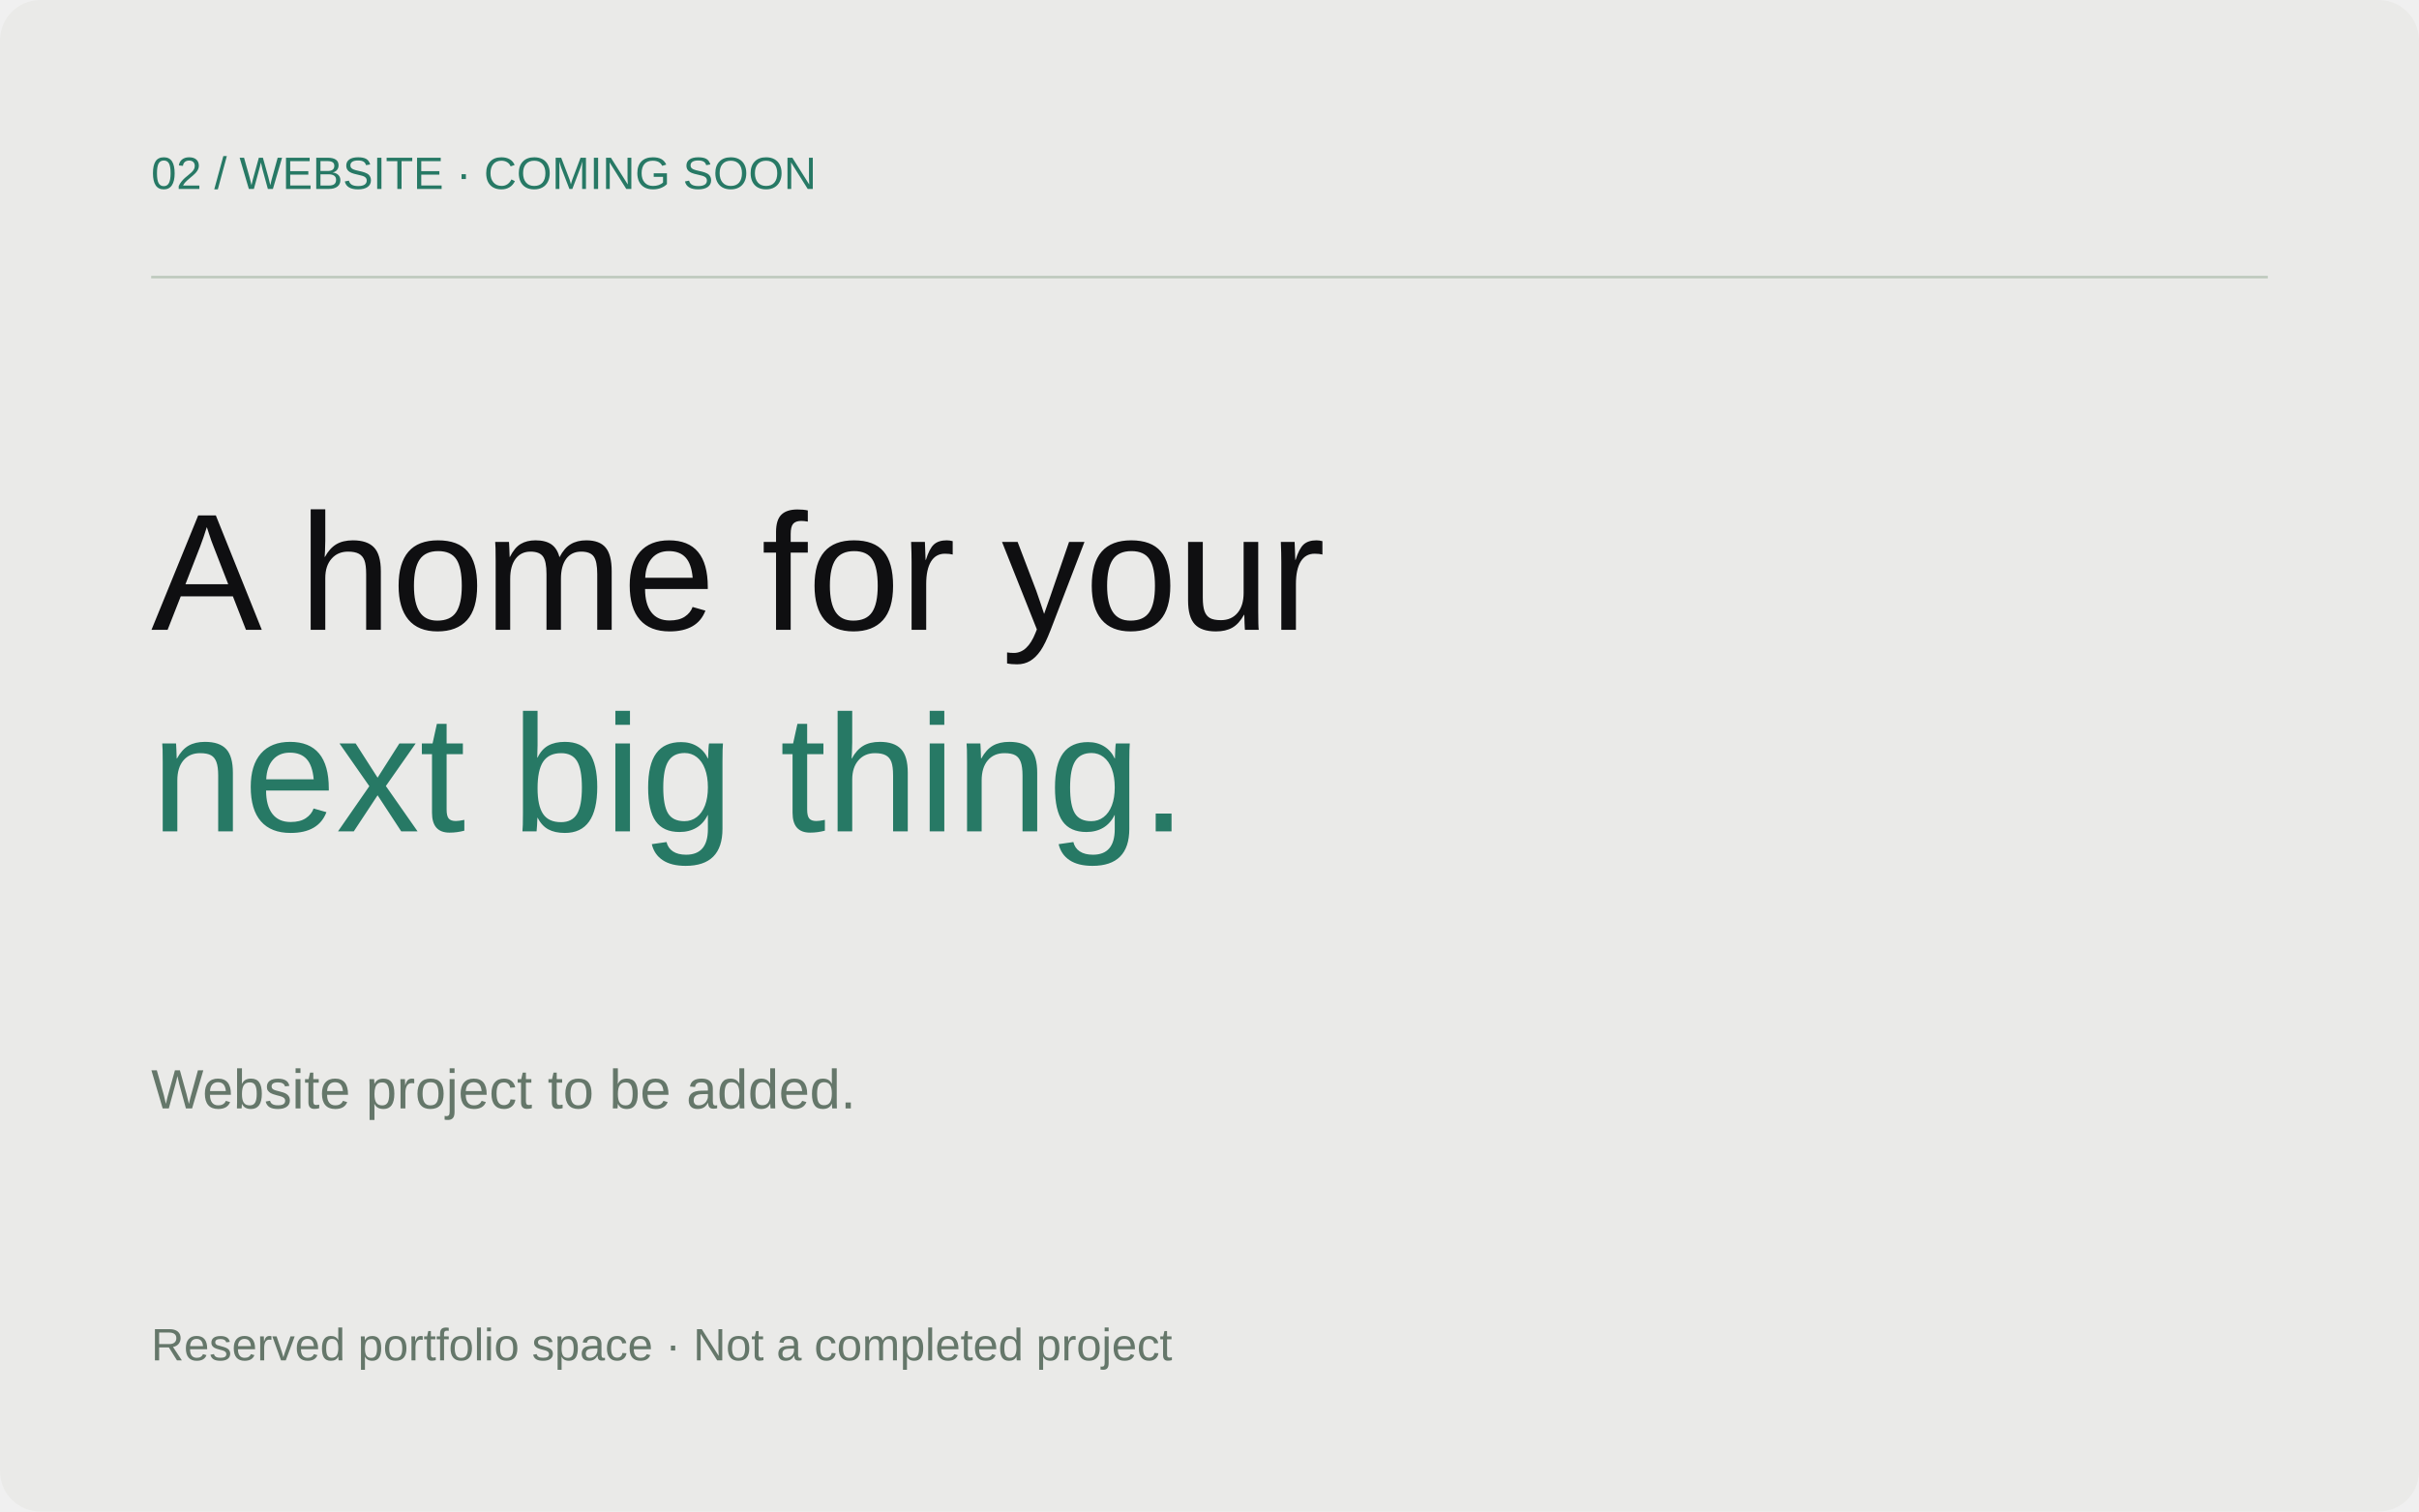
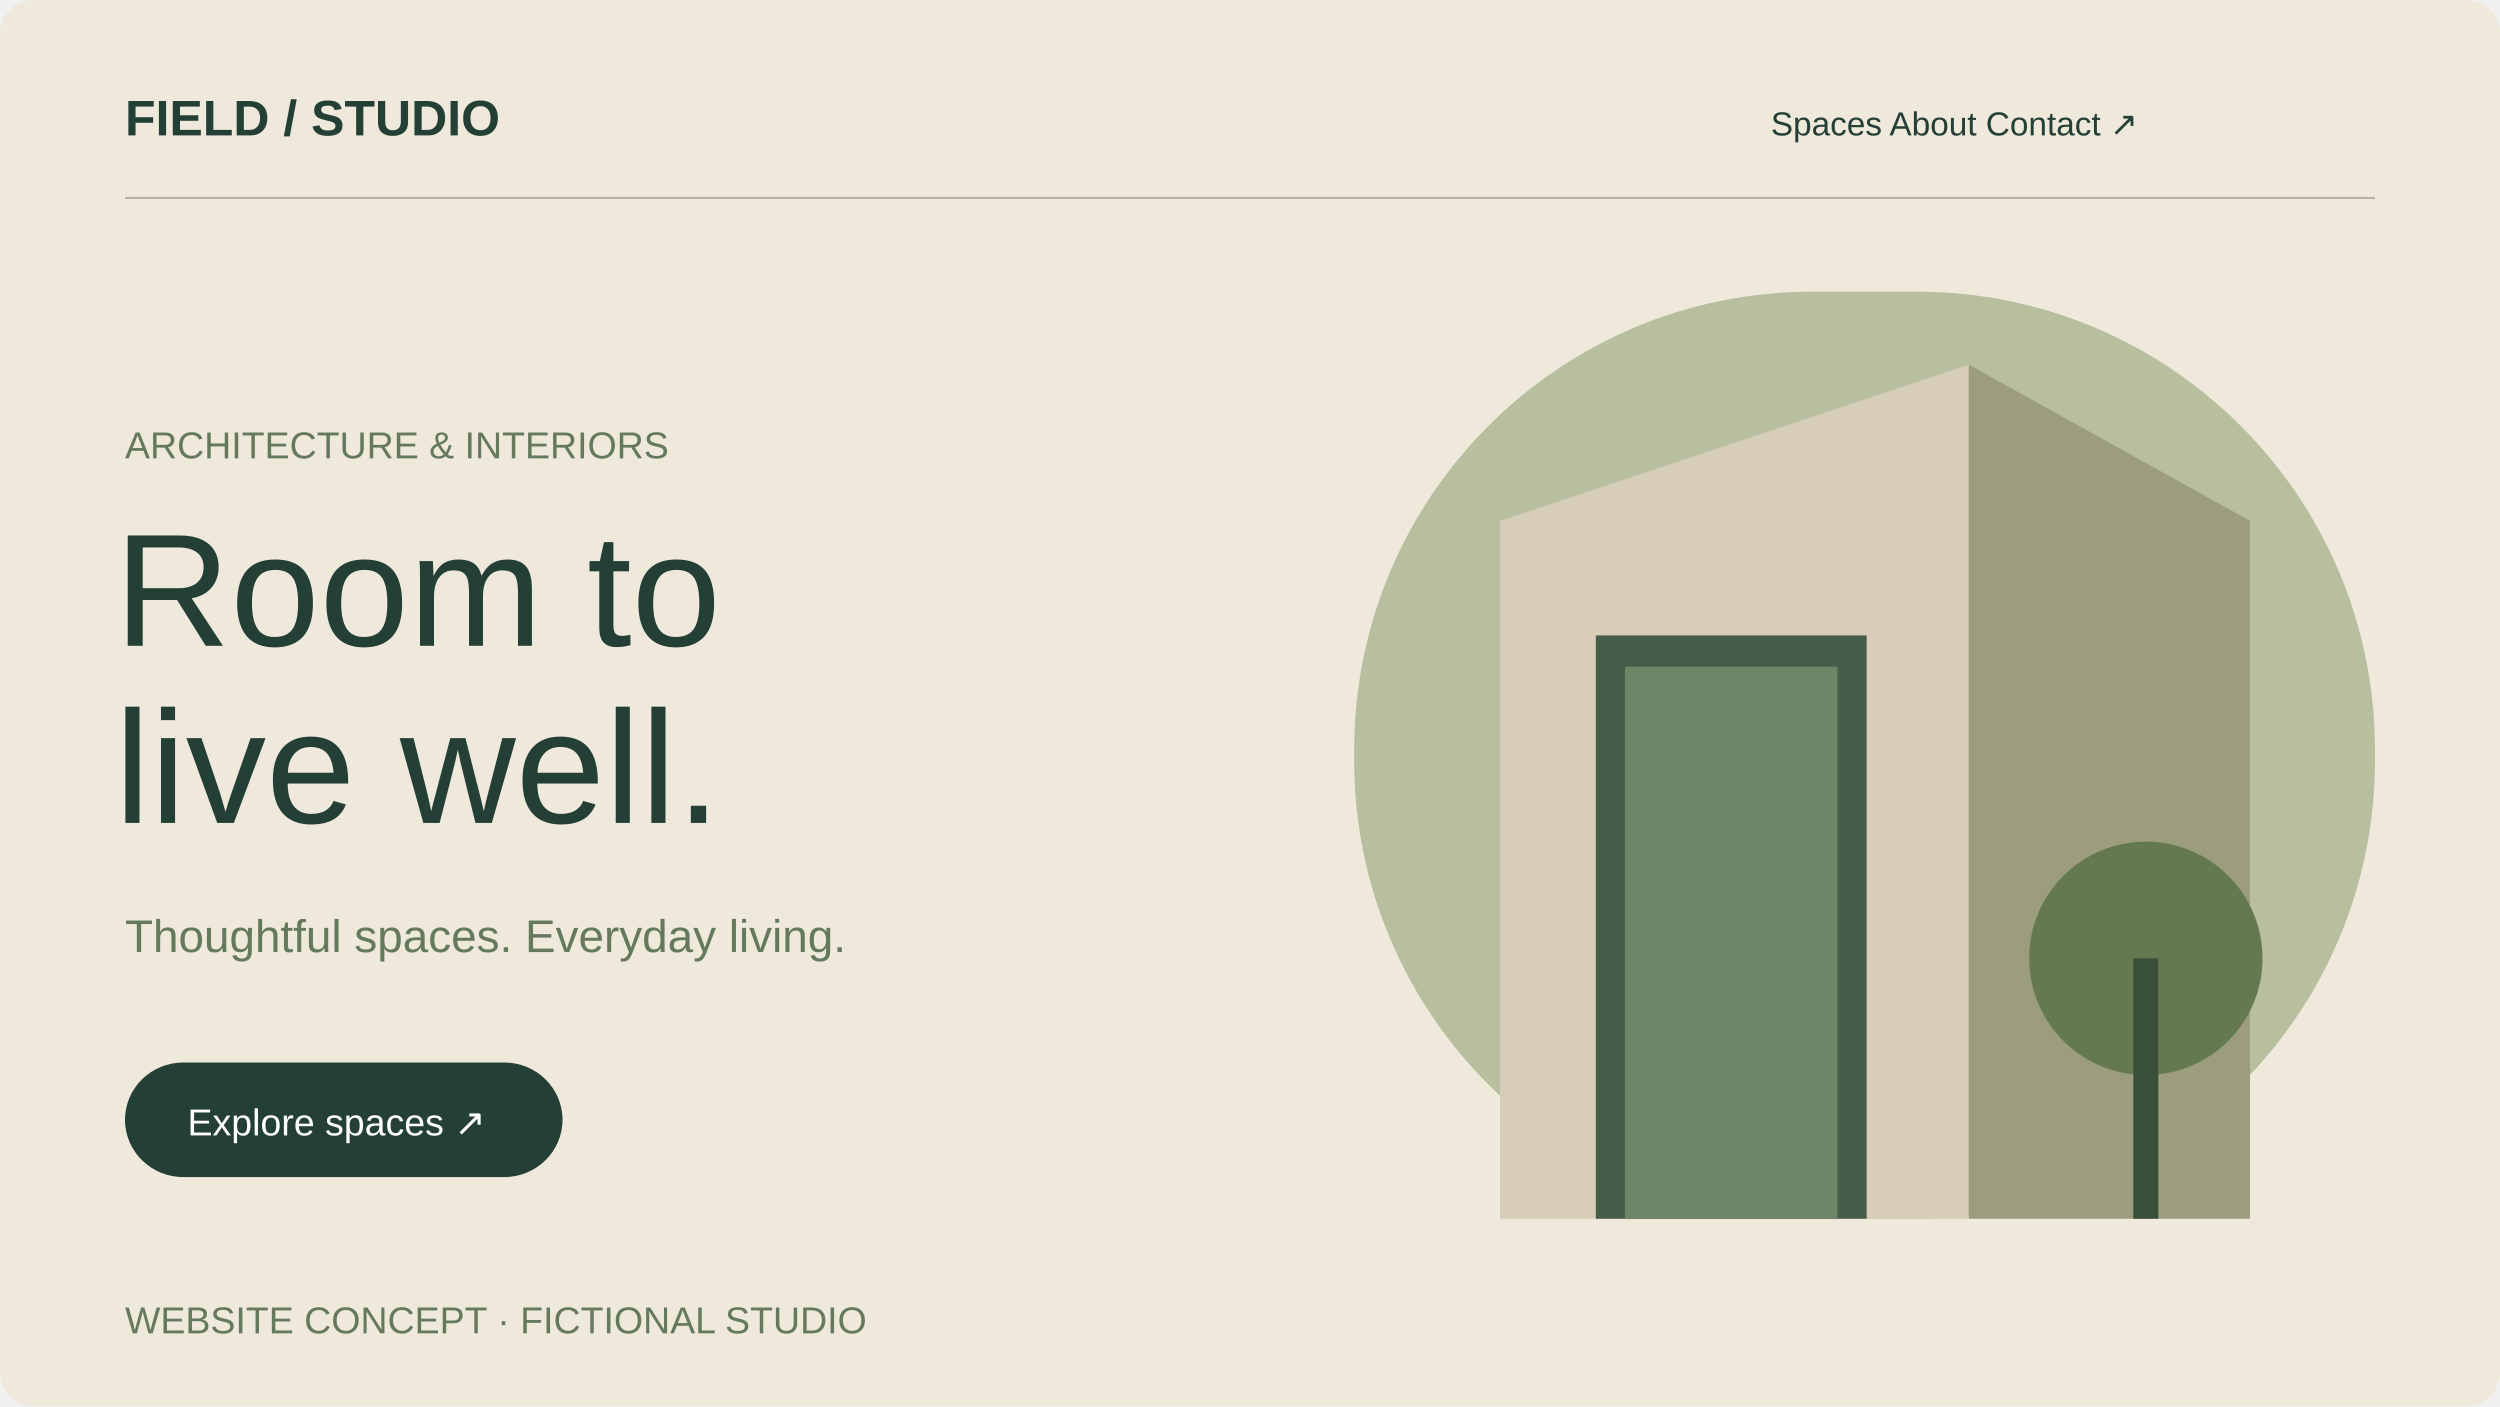
- <svg xmlns="http://www.w3.org/2000/svg" width="960" height="600" viewBox="0 0 960 600">
-   <rect width="960" height="600" rx="16" fill="#eaeae8" />
+ <svg xmlns="http://www.w3.org/2000/svg" width="1200" height="675" viewBox="0 0 1200 675">
+   <rect width="1200" height="675" rx="16" fill="#efe9dc" />
  <g font-family="Arial,sans-serif">
-     <text x="60" y="75" font-size="18" fill="#277965">02 / WEBSITE · COMING SOON</text>
-     <path d="M60 110H900" stroke="#bdc9bd" />
-     <text x="60" y="250" font-size="66" fill="#0f0f11">A home for your</text>
-     <text x="60" y="330" font-size="66" fill="#277965">next big thing.</text>
-     <text x="60" y="440" font-size="22" fill="#65776a">Website project to be added.</text>
-     <text x="60" y="540" font-size="18" fill="#65776a">Reserved portfolio space · Not a completed project</text>
+     <text x="60" y="65" font-size="24" font-weight="bold" fill="#243f35">FIELD / STUDIO</text>
+     <text x="850" y="65" font-size="16" fill="#243f35">Spaces     About     Contact ↗</text>
+     <path d="M60 95H1140" stroke="#b8b4a1" />
+     <text x="60" y="220" font-size="18" fill="#65795d">ARCHITECTURE &amp; INTERIORS</text>
+     <text x="55" y="310" font-size="77" fill="#243f35">Room to</text>
+     <text x="55" y="395" font-size="77" fill="#243f35">live well.</text>
+     <text x="60" y="457" font-size="22" fill="#65795d">Thoughtful spaces. Everyday living.</text>
+     <rect x="60" y="510" width="210" height="55" rx="28" fill="#243f35" />
+     <text x="90" y="545" font-size="18" fill="#fff">Explore spaces ↗</text>
+     <rect x="650" y="140" width="490" height="445" rx="220" fill="#b7bf9e" />
+     <path d="M720 585V250L945 175V585" fill="#d8cdb8" />
+     <path d="M945 175L1080 250V585H945" fill="#9b9d7d" />
+     <rect x="766" y="305" width="130" height="280" fill="#465d49" />
+     <path d="M780 320H882V585H780" fill="#6f8568" />
+     <circle cx="1030" cy="460" r="56" fill="#647950" />
+     <path d="M1030 460V585" stroke="#394f37" stroke-width="12" />
+     <text x="60" y="640" font-size="18" fill="#65795d">WEBSITE CONCEPT · FICTIONAL STUDIO</text>
  </g>
</svg>
